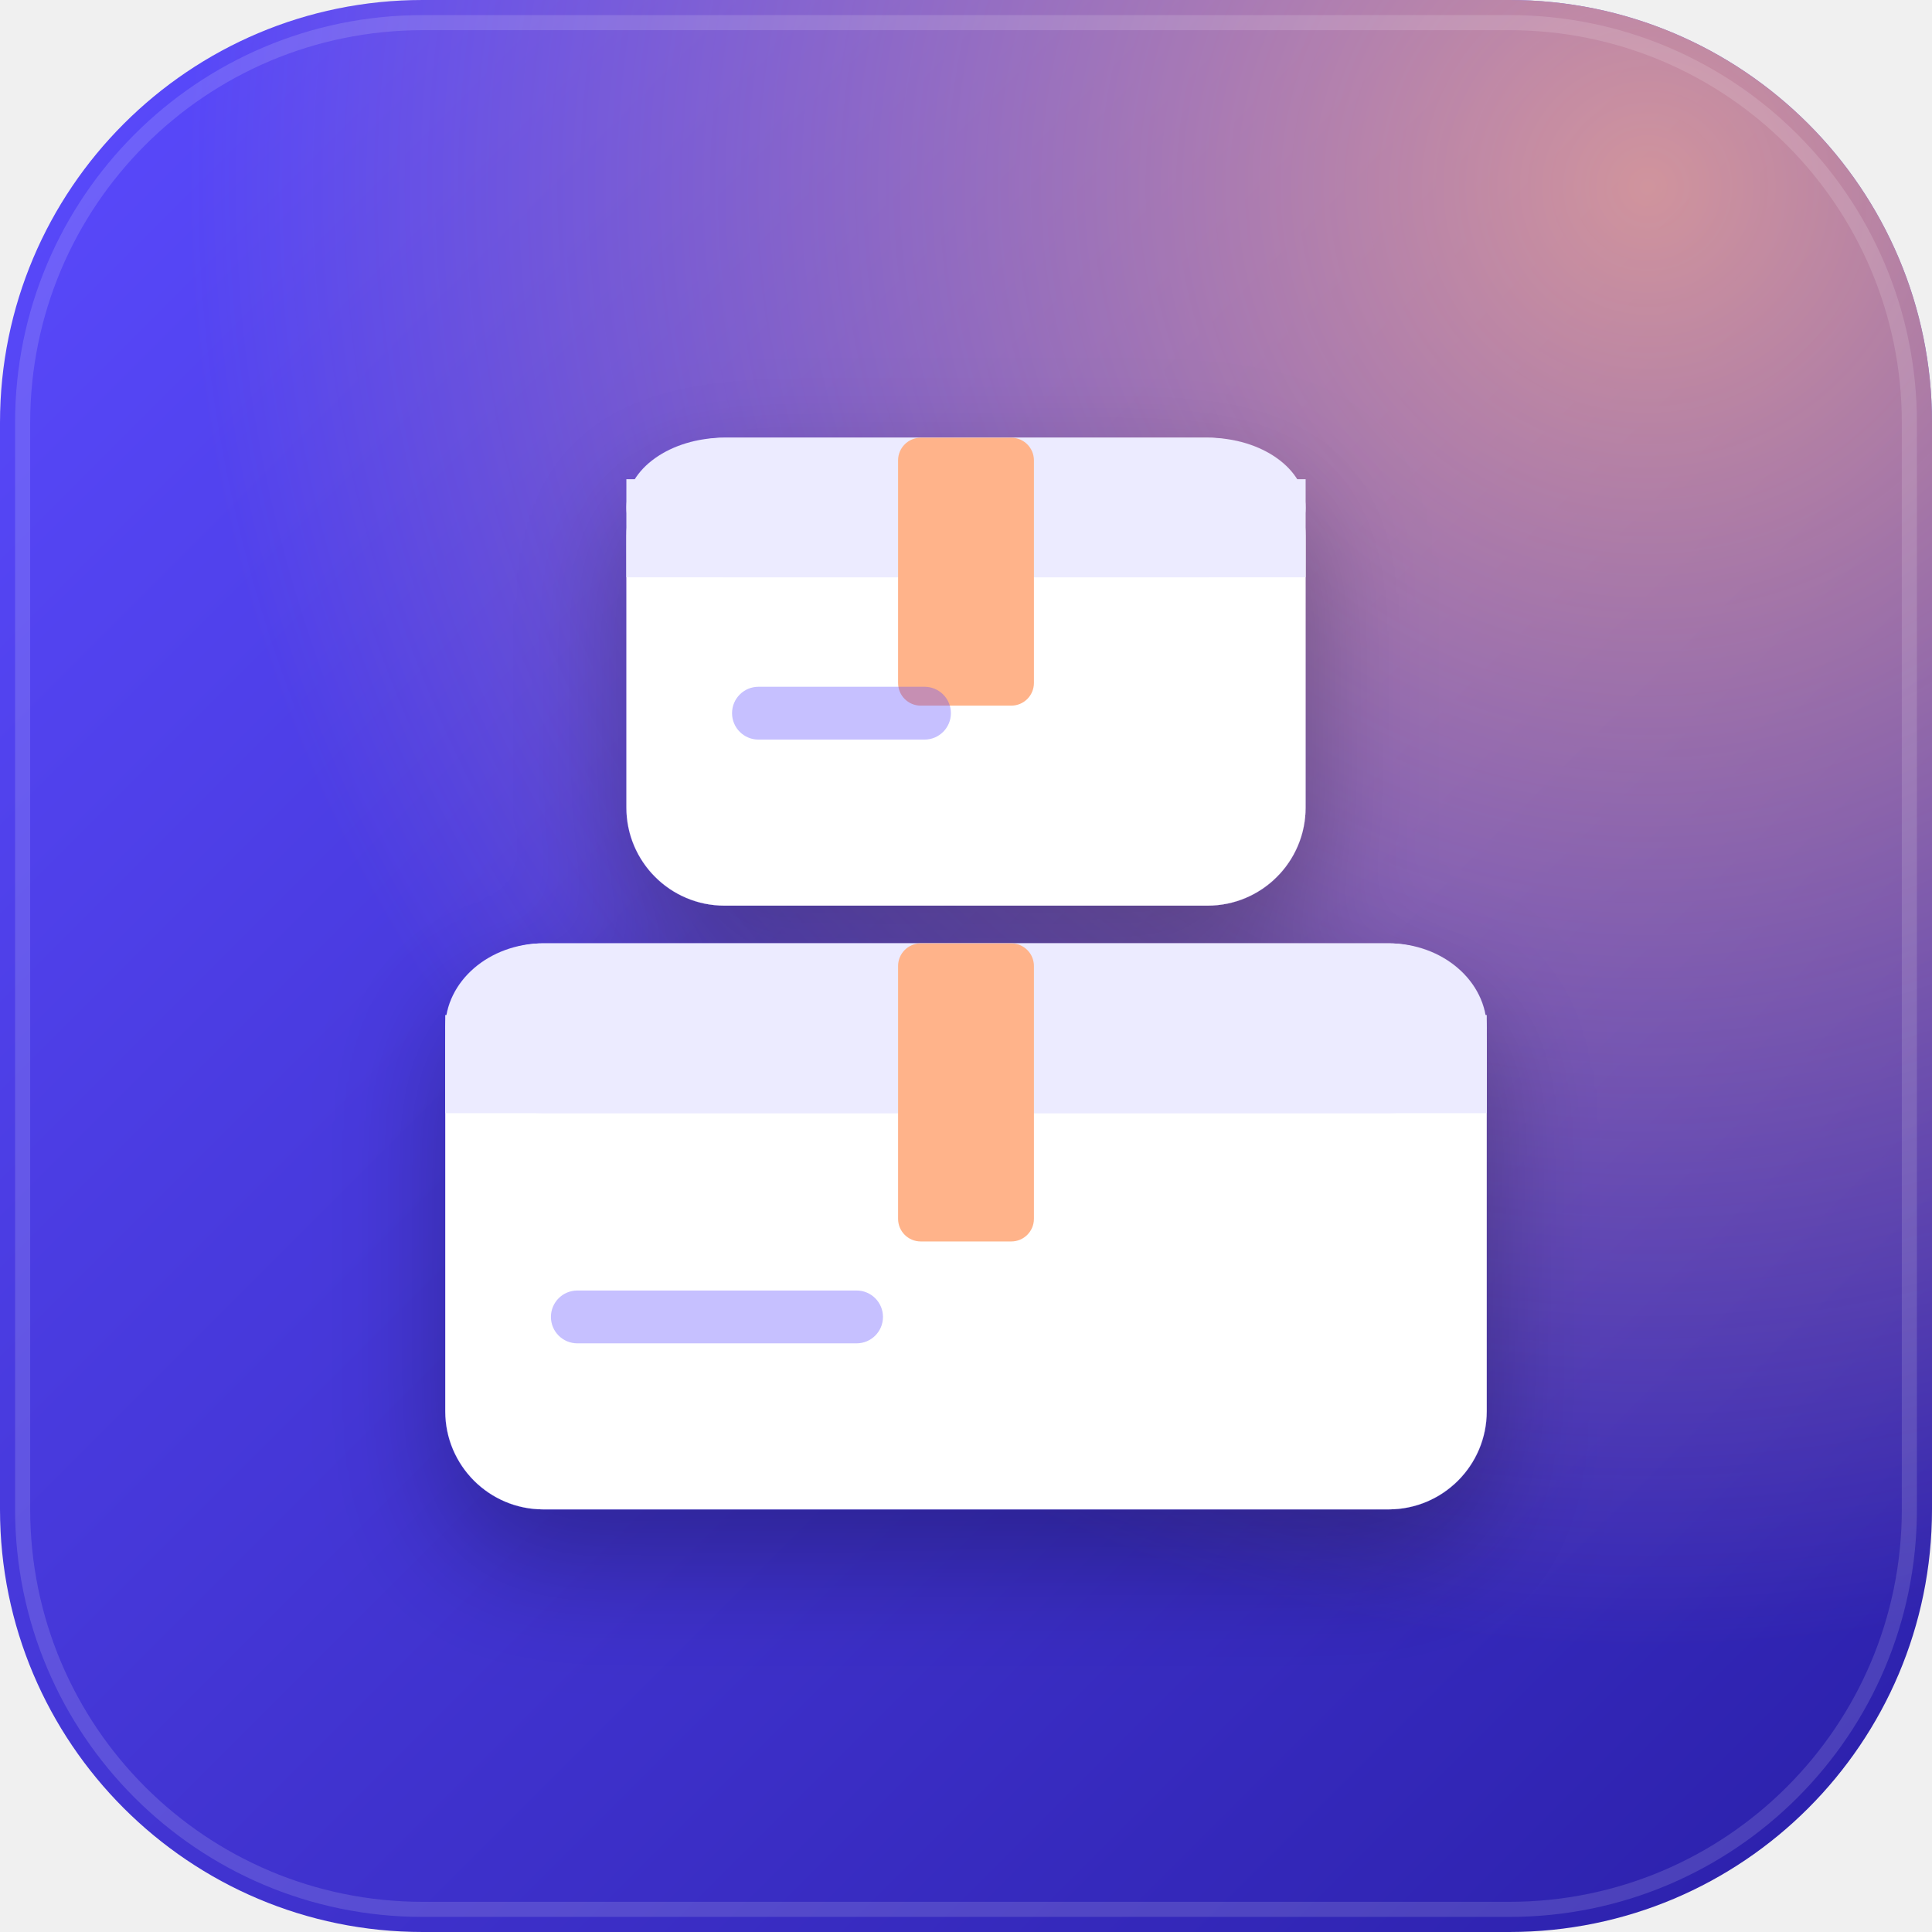
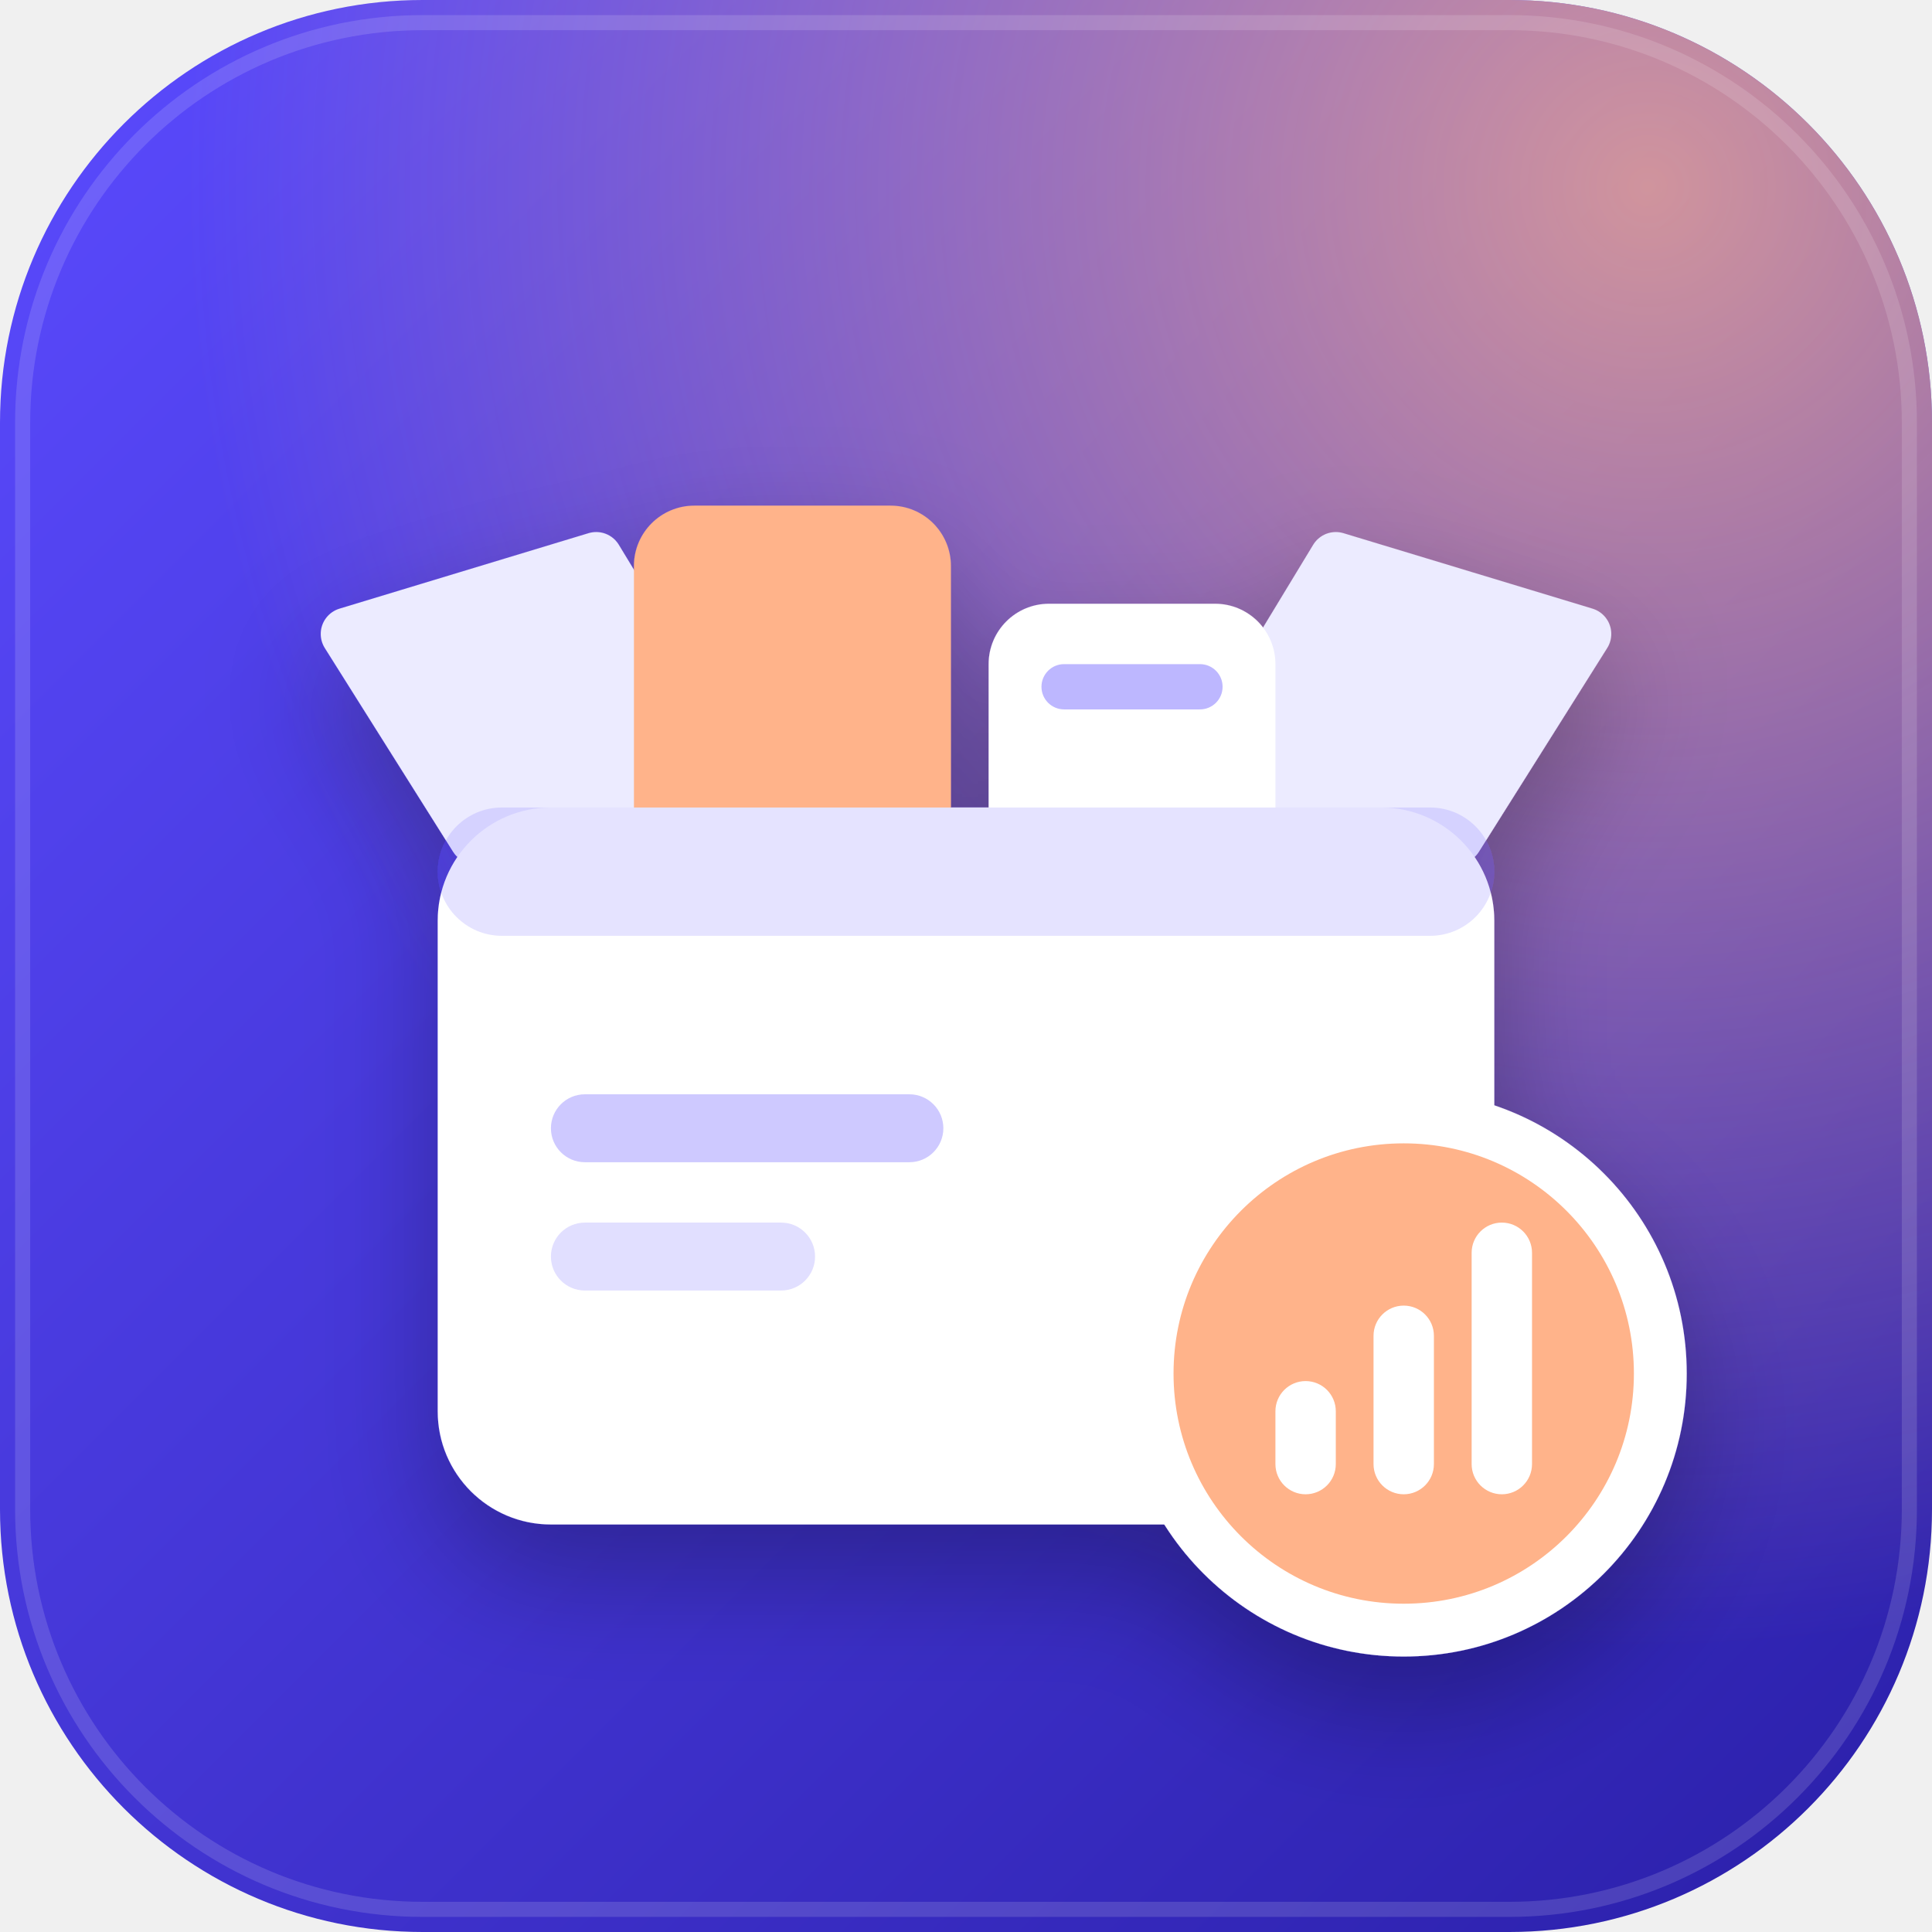
<svg xmlns="http://www.w3.org/2000/svg" viewBox="0 0 512 512">
  <defs>
    <linearGradient id="f" x1="0" y1="0" x2="1" y2="1">
      <stop offset="0" stop-color="#5b4bff" />
      <stop offset="1" stop-color="#2a1fa8" />
    </linearGradient>
    <radialGradient id="b" cx=".85" cy=".1" r=".75">
      <stop offset="0" stop-color="#ffb38a" stop-opacity=".75" />
      <stop offset="1" stop-color="#ffb38a" stop-opacity="0" />
    </radialGradient>
    <filter id="s" x="-20%" y="-20%" width="140%" height="150%">
      <feDropShadow dx="0" dy="14" stdDeviation="16" flood-color="#000" flood-opacity=".28" />
    </filter>
  </defs>
  <rect width="512" height="512" rx="112" fill="url(#f)" />
  <rect width="512" height="512" rx="112" fill="url(#b)" />
  <rect x="6" y="6" width="500" height="500" rx="106" fill="none" stroke="#fff" stroke-opacity=".14" stroke-width="4" />
  <g filter="url(#s)">
-     <rect x="118" y="250" width="276" height="150" rx="26" fill="#fff" />
-     <rect x="118" y="250" width="276" height="45" rx="26" fill="#ecebff" />
-     <rect x="118" y="269" width="276" height="26" fill="#ecebff" />
-     <rect x="238" y="250" width="36" height="79" rx="6" fill="#ffb38a" />
-     <rect x="146" y="342" width="88" height="14" rx="7" fill="#5b4bff" opacity=".35" />
-     <rect x="166" y="116" width="180" height="124" rx="26" fill="#fff" />
-     <rect x="166" y="116" width="180" height="37" rx="26" fill="#ecebff" />
-     <rect x="166" y="127" width="180" height="26" fill="#ecebff" />
-     <rect x="238" y="116" width="36" height="71" rx="6" fill="#ffb38a" />
-     <rect x="194" y="182" width="58" height="14" rx="7" fill="#5b4bff" opacity=".35" />
+     <path d="M126 222L92 168l66-20 40 66z" fill="#ecebff" stroke="#ecebff" stroke-width="14" stroke-linejoin="round" />
+     <path d="M386 222l34-54-66-20-40 66z" fill="#ecebff" stroke="#ecebff" stroke-width="14" stroke-linejoin="round" />
+     <rect x="168" y="134" width="84" height="104" rx="16" fill="#ffb38a" />
+     <rect x="262" y="160" width="76" height="80" rx="16" fill="#fff" />
+     <rect x="276" y="176" width="48" height="12" rx="6" fill="#5b4bff" opacity=".4" />
+     <rect x="116" y="214" width="280" height="190" rx="30" fill="#fff" />
+     <rect x="116" y="214" width="280" height="34" rx="17" fill="#5b4bff" opacity=".16" />
+     <rect x="146" y="290" width="104" height="18" rx="9" fill="#5b4bff" opacity=".3" />
+     <rect x="146" y="324" width="70" height="18" rx="9" fill="#5b4bff" opacity=".18" />
+     <circle cx="372" cy="364" r="68" fill="#ffb38a" stroke="#fff" stroke-width="14" />
+     <rect x="338" y="366" width="16" height="30" rx="8" fill="#fff" />
+     <rect x="364" y="346" width="16" height="50" rx="8" fill="#fff" />
+     <rect x="390" y="324" width="16" height="72" rx="8" fill="#fff" />
  </g>
</svg>
